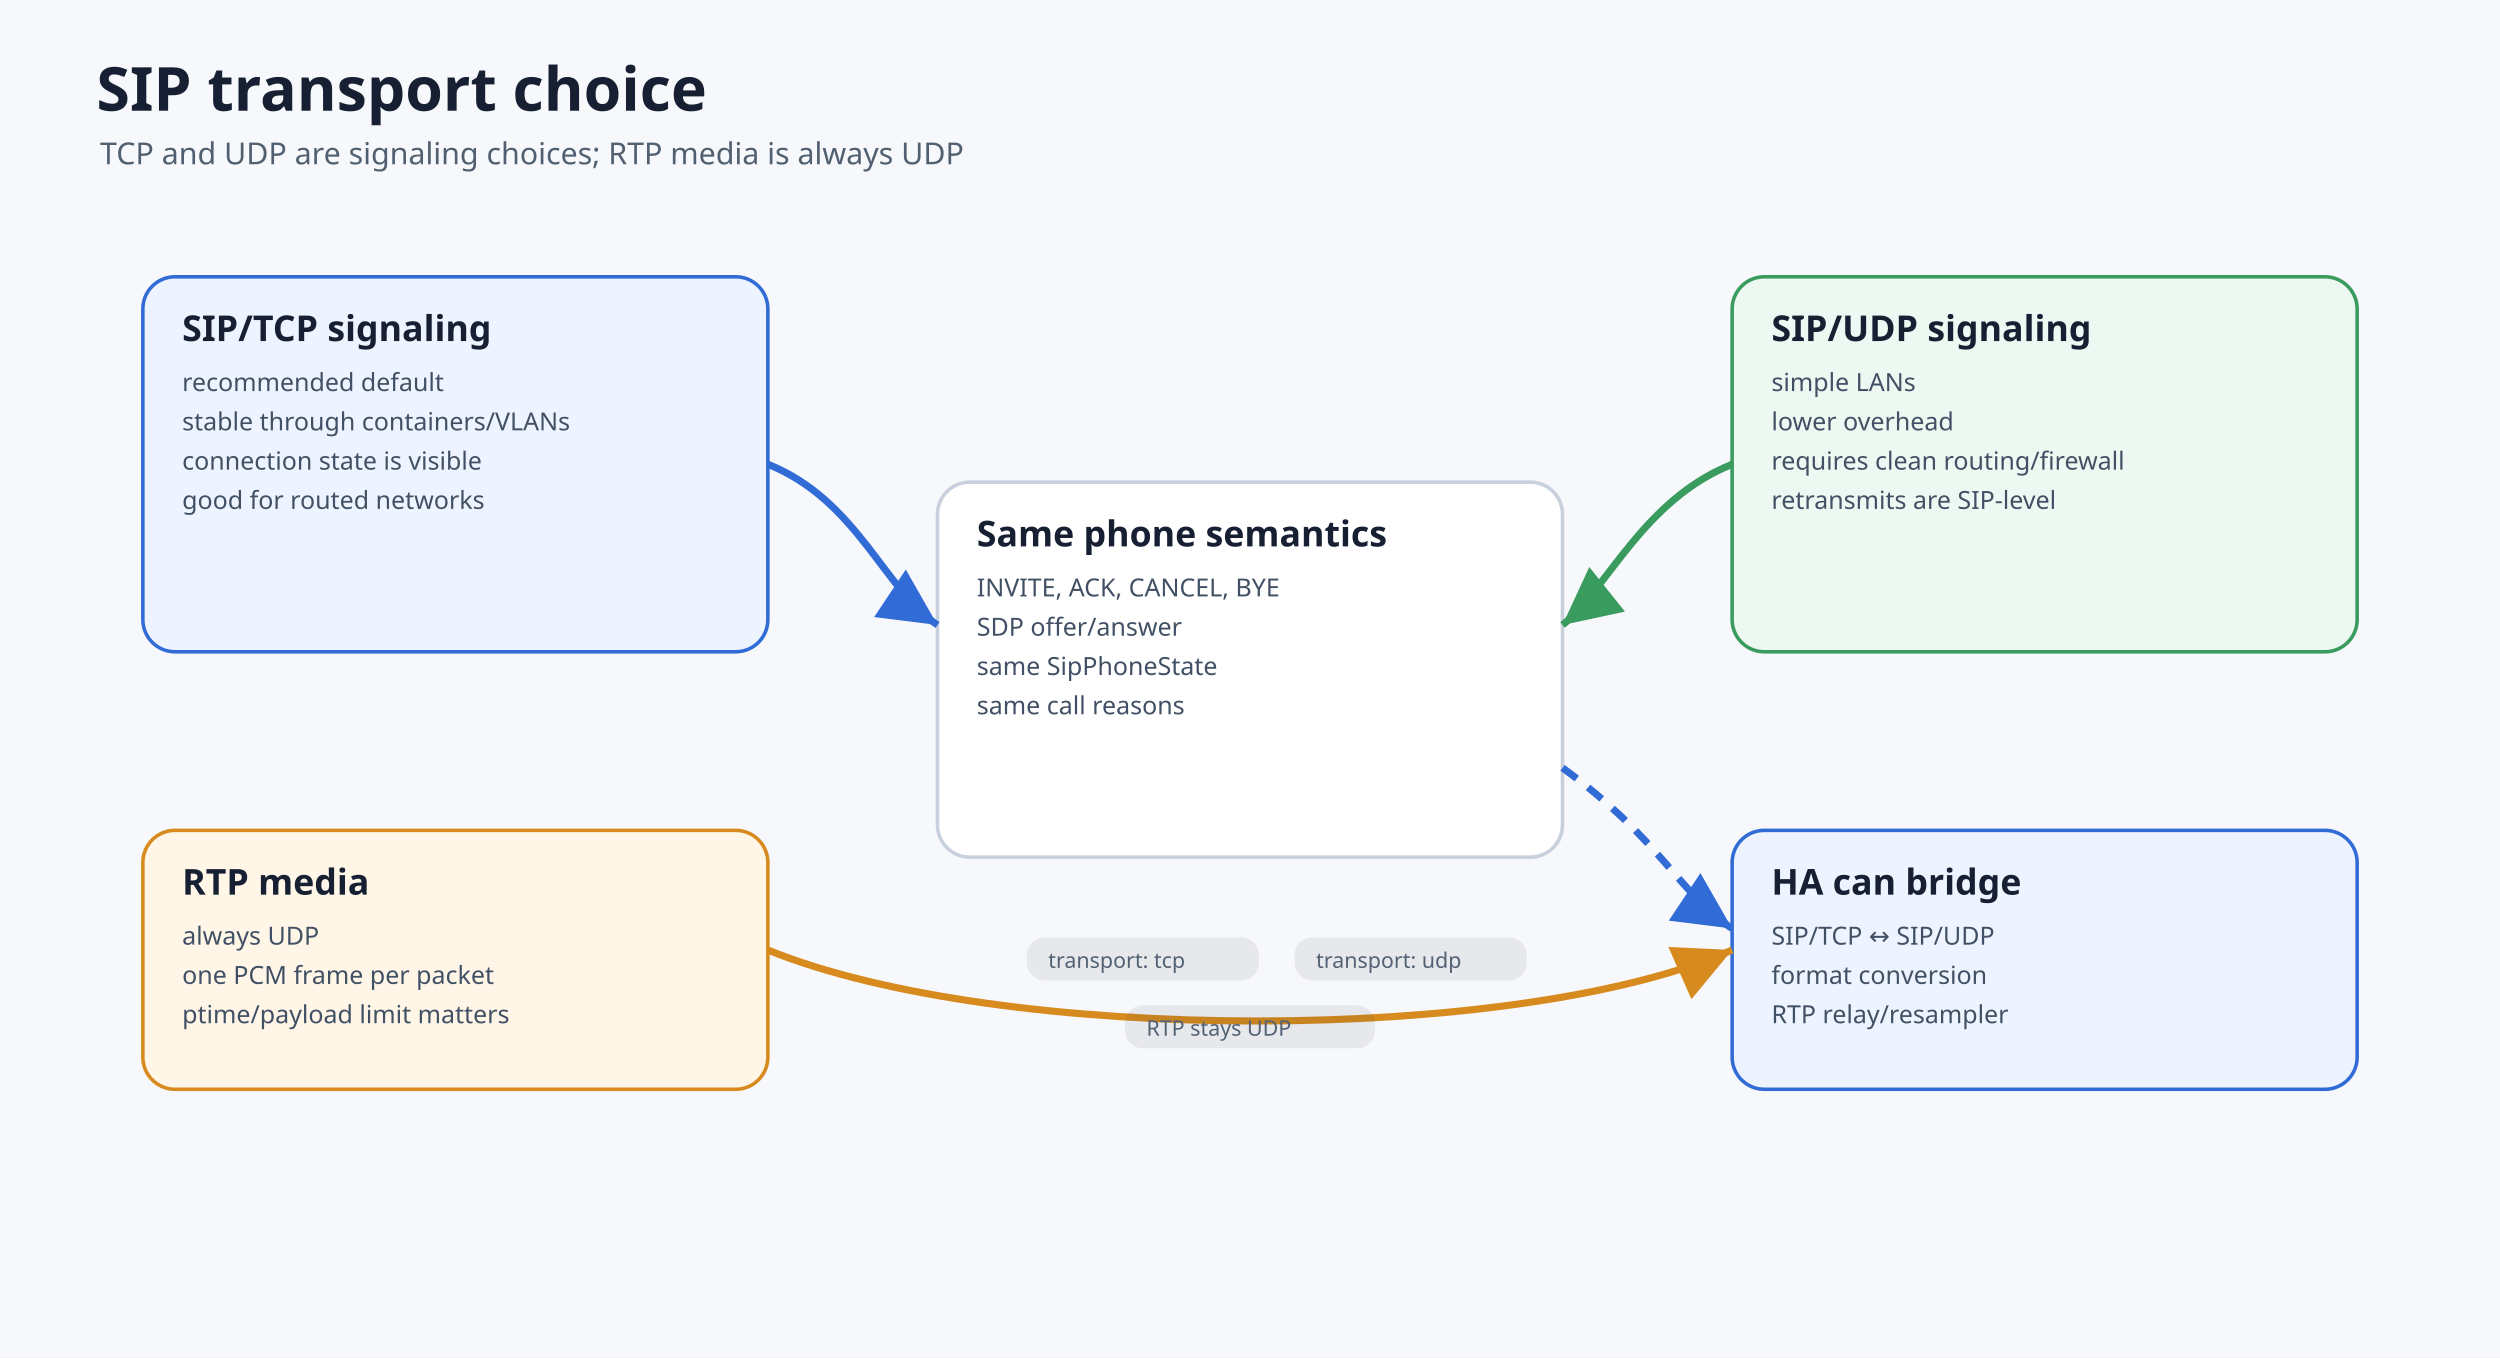
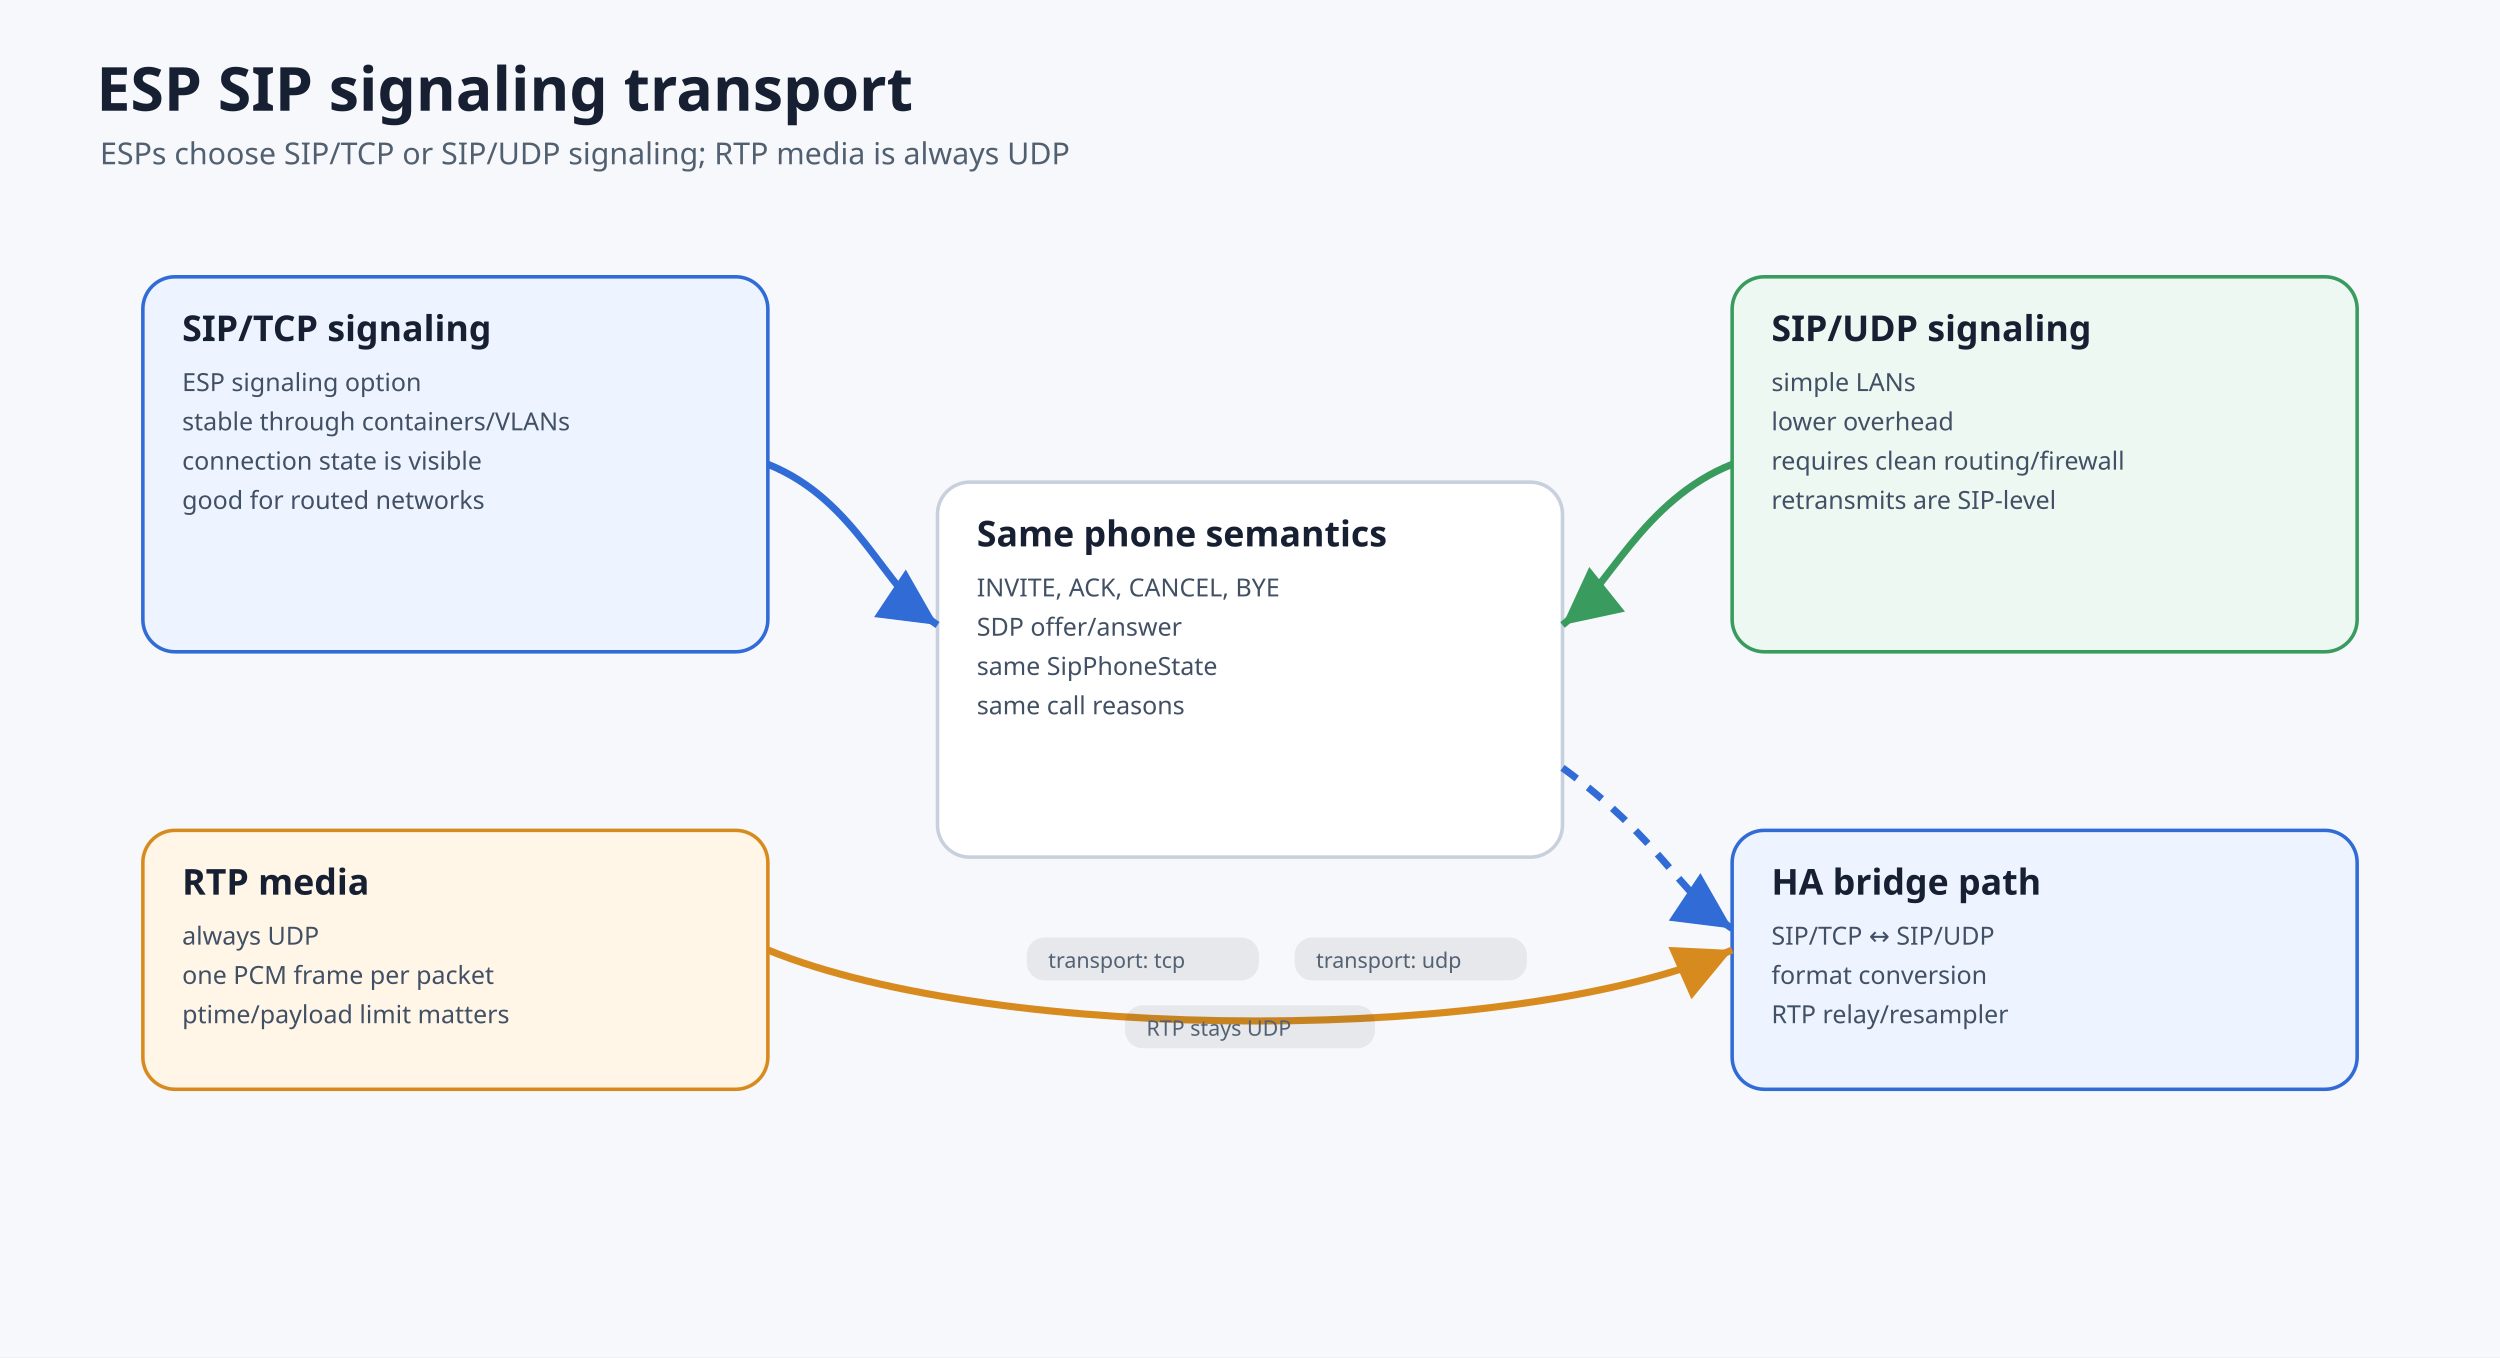
<svg xmlns="http://www.w3.org/2000/svg" width="1400" height="760" viewBox="0 0 1400 760">
  <defs>
    <marker id="arrow" markerWidth="12" markerHeight="12" refX="10" refY="6" orient="auto">
      <path d="M2,2 L10,6 L2,10 Z" fill="#536173" />
    </marker>
    <marker id="arrow-blue" markerWidth="12" markerHeight="12" refX="10" refY="6" orient="auto">
      <path d="M2,2 L10,6 L2,10 Z" fill="#316bd6" />
    </marker>
    <marker id="arrow-green" markerWidth="12" markerHeight="12" refX="10" refY="6" orient="auto">
      <path d="M2,2 L10,6 L2,10 Z" fill="#3a9b5f" />
    </marker>
    <marker id="arrow-orange" markerWidth="12" markerHeight="12" refX="10" refY="6" orient="auto">
      <path d="M2,2 L10,6 L2,10 Z" fill="#d78b1f" />
    </marker>
    <style>
  .bg { fill: #f7f8fb; }
  .title { font: 700 34px sans-serif; fill: #172033; }
  .subtitle { font: 400 17px sans-serif; fill: #516070; }
  .box { fill: white; stroke: #c8d0dd; stroke-width: 2; rx: 18; }
  .box-esp { fill: #eef8f2; stroke: #3a9b5f; }
  .box-ha { fill: #eef4ff; stroke: #316bd6; }
  .box-ext { fill: #fff6e8; stroke: #d78b1f; }
  .box-soft { fill: #f6efff; stroke: #8157d9; }
  .box-warn { fill: #fff0f0; stroke: #d94f4f; }
  .label { font: 700 20px sans-serif; fill: #172033; }
  .small { font: 400 14px sans-serif; fill: #415064; }
  .tiny { font: 400 12px sans-serif; fill: #526173; }
  .pill { fill: #172033; opacity: .08; rx: 10; }
  .line { stroke: #536173; stroke-width: 3; fill: none; marker-end: url(#arrow); }
  .line2 { stroke: #316bd6; stroke-width: 4; fill: none; marker-end: url(#arrow-blue); }
  .line-green { stroke: #3a9b5f; stroke-width: 4; fill: none; marker-end: url(#arrow-green); }
  .line-orange { stroke: #d78b1f; stroke-width: 4; fill: none; marker-end: url(#arrow-orange); }
  .dash { stroke-dasharray: 10 8; }
  .legend { font: 600 13px sans-serif; fill: #172033; }
</style>
  </defs>
  <rect class="bg" x="0" y="0" width="1400" height="760" />
-   <text class="title" x="54" y="62">SIP transport choice</text>
-   <text class="subtitle" x="56" y="92">TCP and UDP are signaling choices; RTP media is always UDP</text>
+   <text class="title" x="54" y="62">ESP SIP signaling transport</text>
+   <text class="subtitle" x="56" y="92">ESPs choose SIP/TCP or SIP/UDP signaling; RTP media is always UDP</text>
  <rect class="box box-ha" x="80" y="155" width="350" height="210" />
  <text class="label" x="102" y="191">SIP/TCP signaling</text>
-   <text class="small" x="102" y="219">recommended default</text>
+   <text class="small" x="102" y="219">ESP signaling option</text>
  <text class="small" x="102" y="241">stable through containers/VLANs</text>
  <text class="small" x="102" y="263">connection state is visible</text>
  <text class="small" x="102" y="285">good for routed networks</text>
  <rect class="box box-ext" x="80" y="465" width="350" height="145" />
  <text class="label" x="102" y="501">RTP media</text>
  <text class="small" x="102" y="529">always UDP</text>
  <text class="small" x="102" y="551">one PCM frame per packet</text>
  <text class="small" x="102" y="573">ptime/payload limit matters</text>
  <rect class="box box" x="525" y="270" width="350" height="210" />
  <text class="label" x="547" y="306">Same phone semantics</text>
  <text class="small" x="547" y="334">INVITE, ACK, CANCEL, BYE</text>
  <text class="small" x="547" y="356">SDP offer/answer</text>
  <text class="small" x="547" y="378">same SipPhoneState</text>
  <text class="small" x="547" y="400">same call reasons</text>
  <rect class="box box-esp" x="970" y="155" width="350" height="210" />
  <text class="label" x="992" y="191">SIP/UDP signaling</text>
  <text class="small" x="992" y="219">simple LANs</text>
  <text class="small" x="992" y="241">lower overhead</text>
  <text class="small" x="992" y="263">requires clean routing/firewall</text>
  <text class="small" x="992" y="285">retransmits are SIP-level</text>
  <rect class="box box-ha" x="970" y="465" width="350" height="145" />
-   <text class="label" x="992" y="501">HA can bridge</text>
+   <text class="label" x="992" y="501">HA bridge path</text>
  <text class="small" x="992" y="529">SIP/TCP ↔ SIP/UDP</text>
  <text class="small" x="992" y="551">format conversion</text>
  <text class="small" x="992" y="573">RTP relay/resampler</text>
  <path class="line2" d="M430 260 C480 280 495 330 525 350" />
  <path class="line-green" d="M970 260 C920 280 900 330 875 350" />
  <path class="line-orange" d="M430 532 C560 585 850 585 970 532" />
  <path class="line2 dash" d="M875 430 C930 470 940 500 970 520" />
  <rect class="pill" x="575" y="525" width="130" height="24" />
  <text class="tiny" x="587" y="542">transport: tcp</text>
  <rect class="pill" x="725" y="525" width="130" height="24" />
  <text class="tiny" x="737" y="542">transport: udp</text>
  <rect class="pill" x="630" y="563" width="140" height="24" />
  <text class="tiny" x="642" y="580">RTP stays UDP</text>
</svg>
